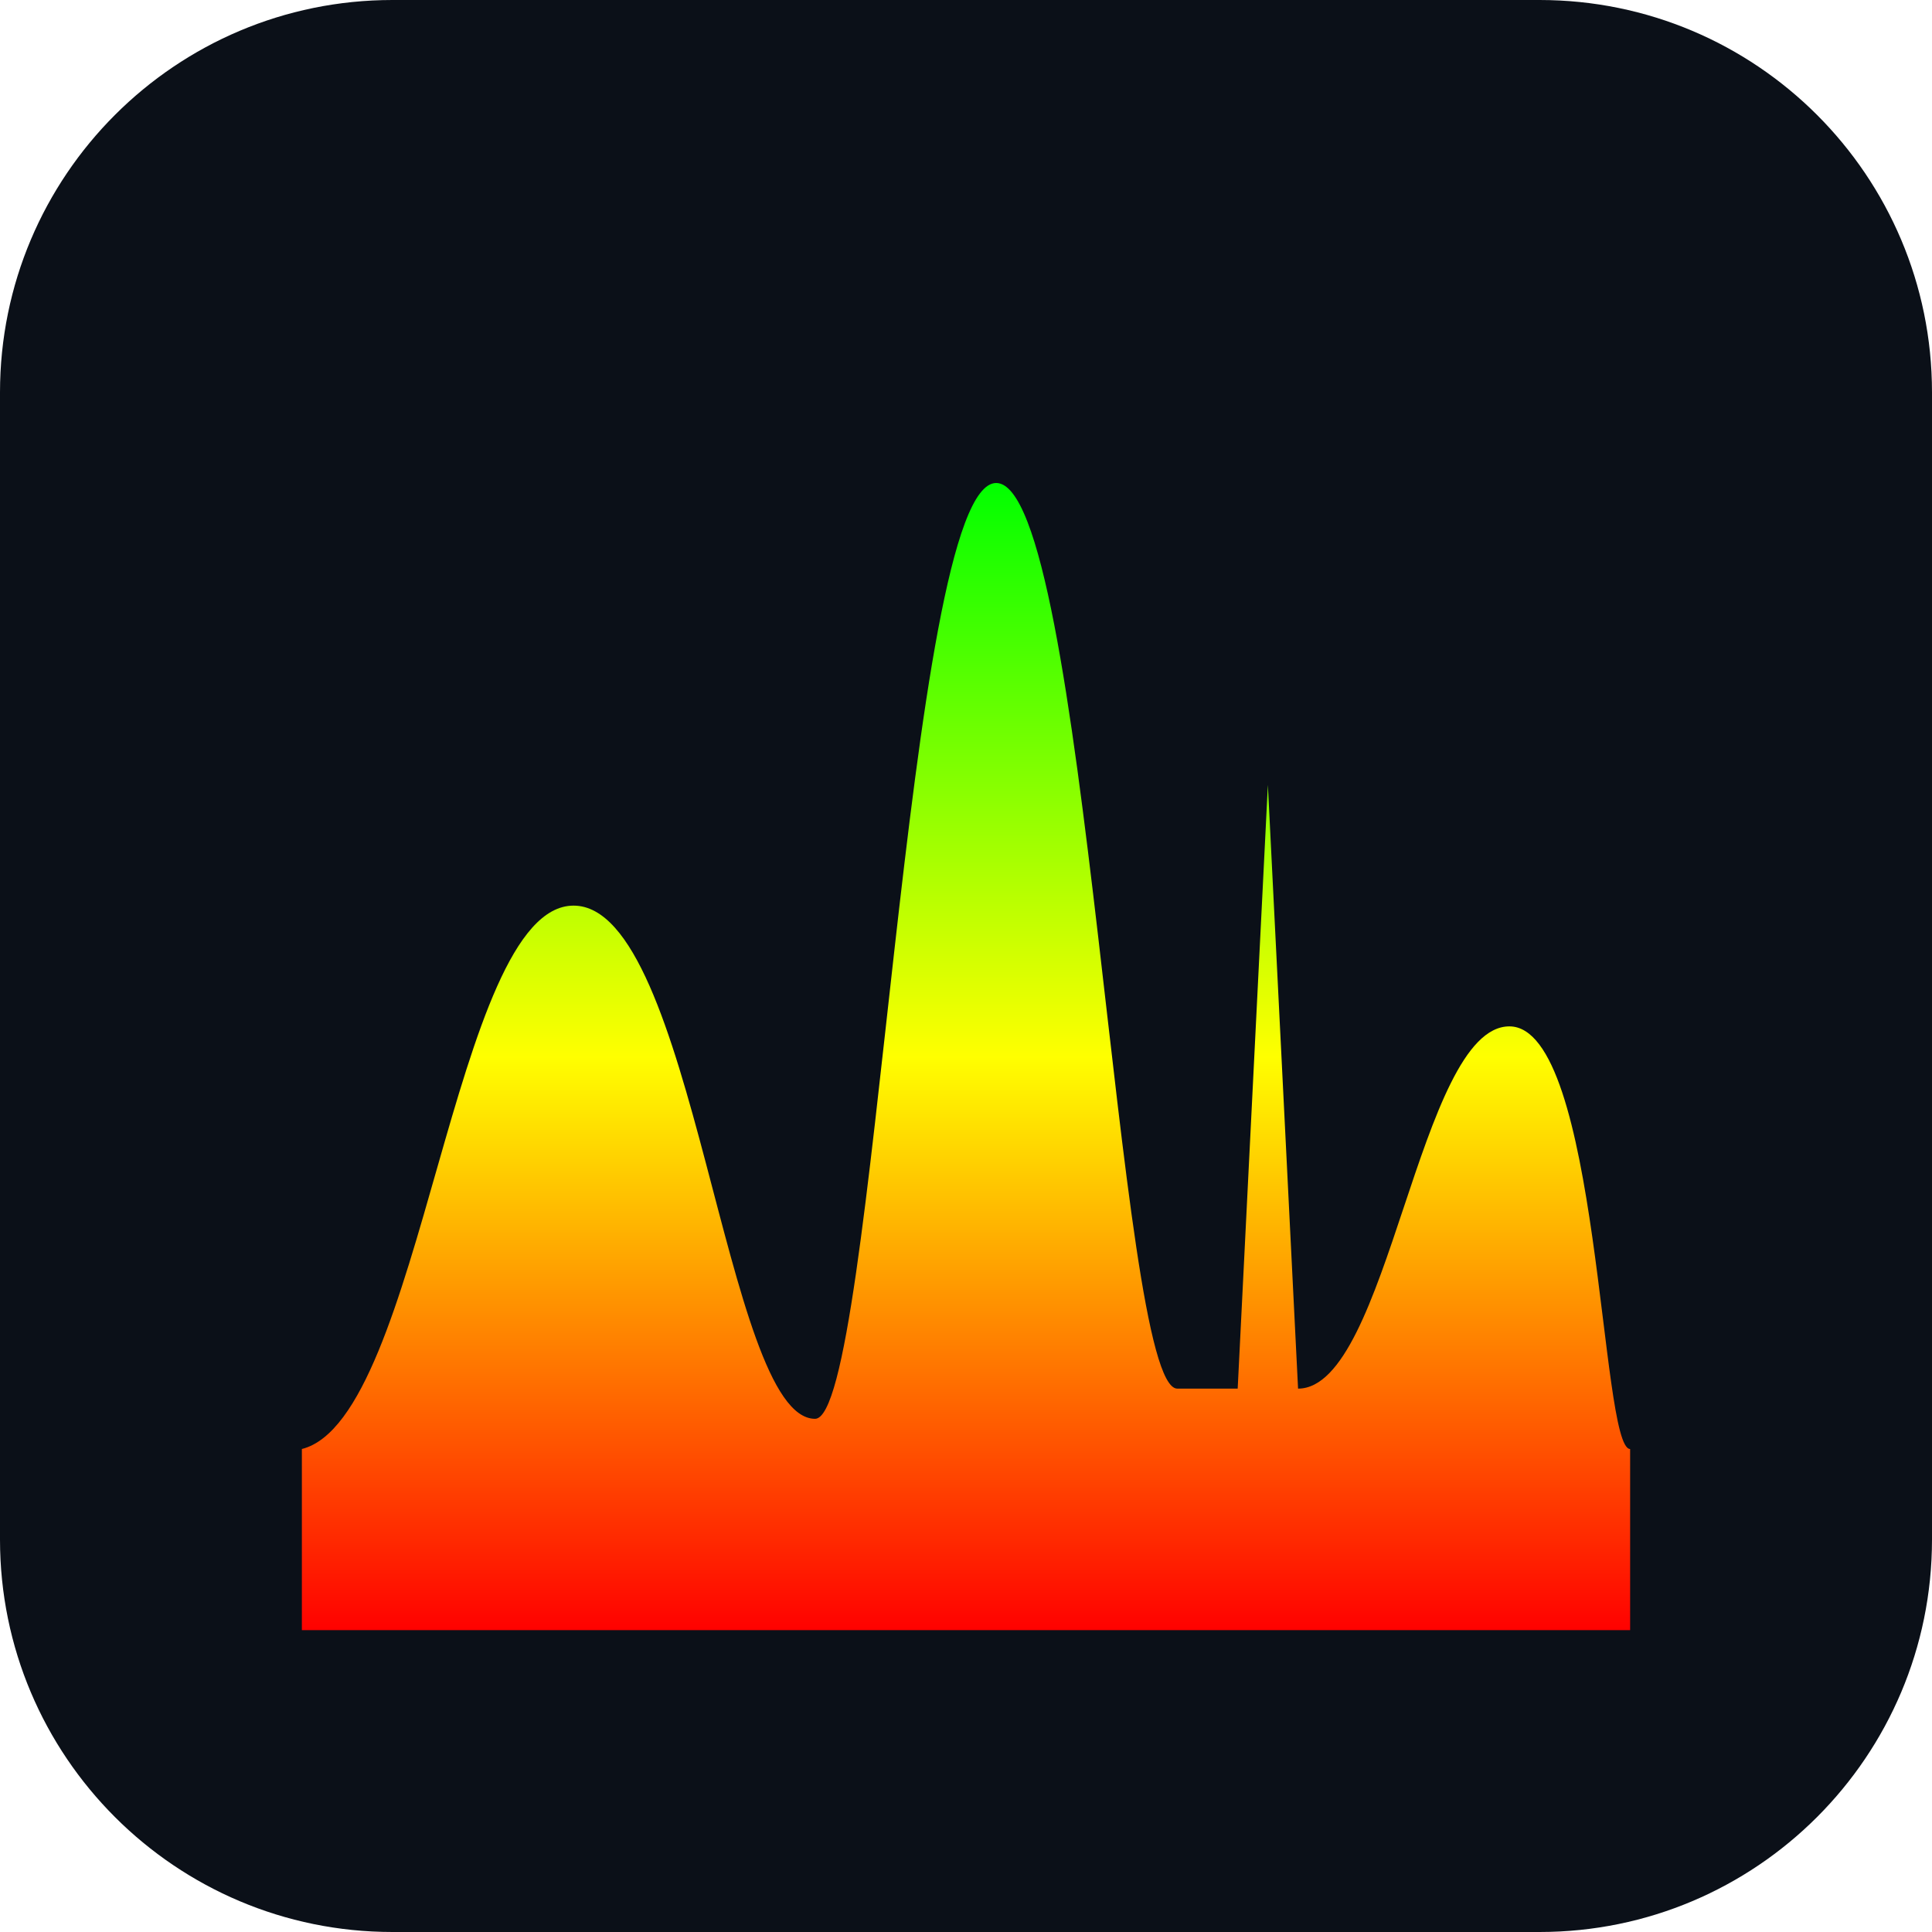
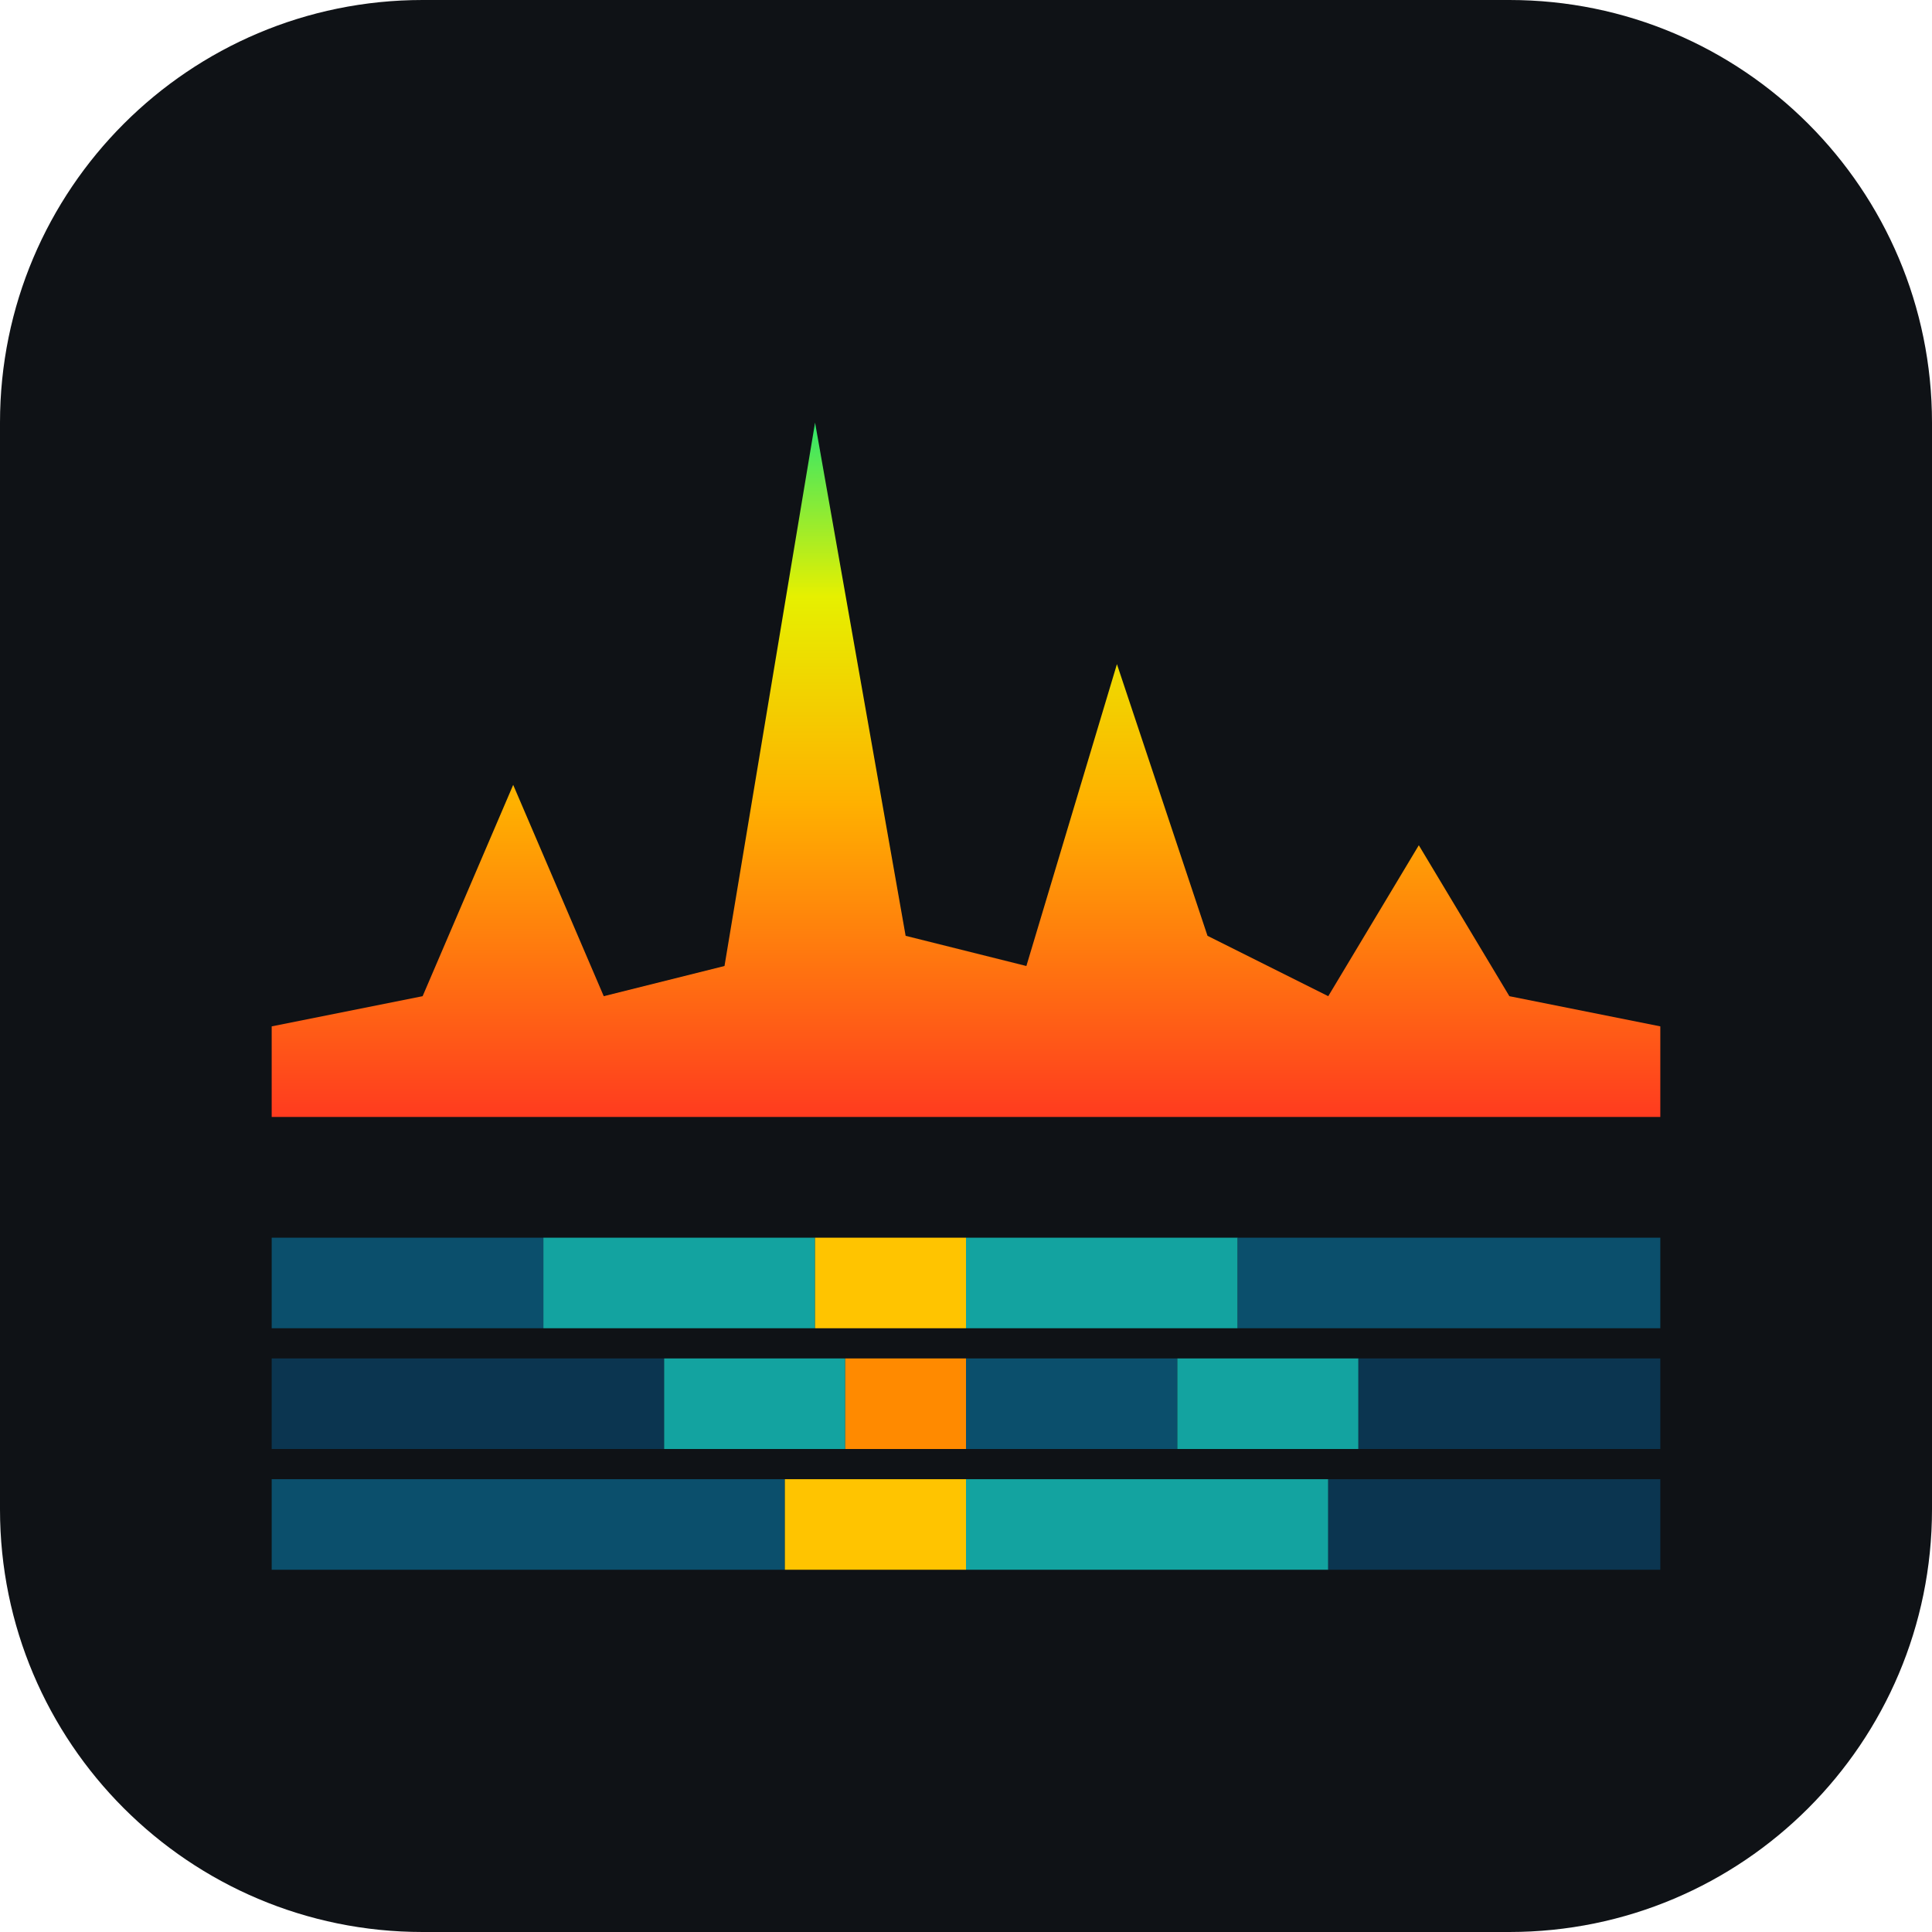
<svg xmlns="http://www.w3.org/2000/svg" viewBox="0 0 64 64">
  <defs>
-     <linearGradient id="g" x1="0" y1="1" x2="0" y2="0">
-       <stop offset="0" stop-color="#f00" />
-       <stop offset=".5" stop-color="#ff0" />
-       <stop offset="1" stop-color="#0f0" />
+     <linearGradient id="t" x1="0" y1="1" x2="0" y2="0">
+       <stop offset="0" stop-color="#ff3b1f" />
+       <stop offset=".45" stop-color="#ffb000" />
+       <stop offset=".75" stop-color="#e6f000" />
+       <stop offset="1" stop-color="#2fe66b" />
    </linearGradient>
  </defs>
-   <rect width="64" height="64" rx="13" fill="#0b1018" />
-   <path d="M10 54 L10 48 C14 47 15 30 19 30 C23 30 24 47 27 47 C29 47 30 16 33 16 C36 16 37 46 39 46 L41 46 L42 26 L43 46 C46 46 47 34 50 34 C53 34 53 48 54 48 L54 54 Z" fill="url(#g)" />
+   <rect width="64" height="64" rx="14" fill="#0f1216" />
+   <path d="M9 37 L9 34 L14 33 L17 26 L20 33 L24 32 L27 14 L30 31 L34 32 L37 22 L40 31 L44 33 L47 28 L50 33 L55 34 L55 37 Z" fill="url(#t)" />
+   <rect x="9" y="41" width="9" height="3" fill="#0b4f6c" />
+   <rect x="18" y="41" width="9" height="3" fill="#13a3a0" />
+   <rect x="27" y="41" width="5" height="3" fill="#ffc400" />
+   <rect x="32" y="41" width="9" height="3" fill="#13a3a0" />
+   <rect x="41" y="41" width="14" height="3" fill="#0b4f6c" />
+   <rect x="9" y="45" width="13" height="3" fill="#0b3550" />
+   <rect x="22" y="45" width="6" height="3" fill="#13a3a0" />
+   <rect x="28" y="45" width="4" height="3" fill="#ff8a00" />
+   <rect x="32" y="45" width="7" height="3" fill="#0b4f6c" />
+   <rect x="39" y="45" width="6" height="3" fill="#13a3a0" />
+   <rect x="45" y="45" width="10" height="3" fill="#0b3550" />
+   <rect x="9" y="49" width="17" height="3" fill="#0b4f6c" />
+   <rect x="26" y="49" width="6" height="3" fill="#ffc400" />
+   <rect x="32" y="49" width="12" height="3" fill="#13a3a0" />
+   <rect x="44" y="49" width="11" height="3" fill="#0b3550" />
</svg>
